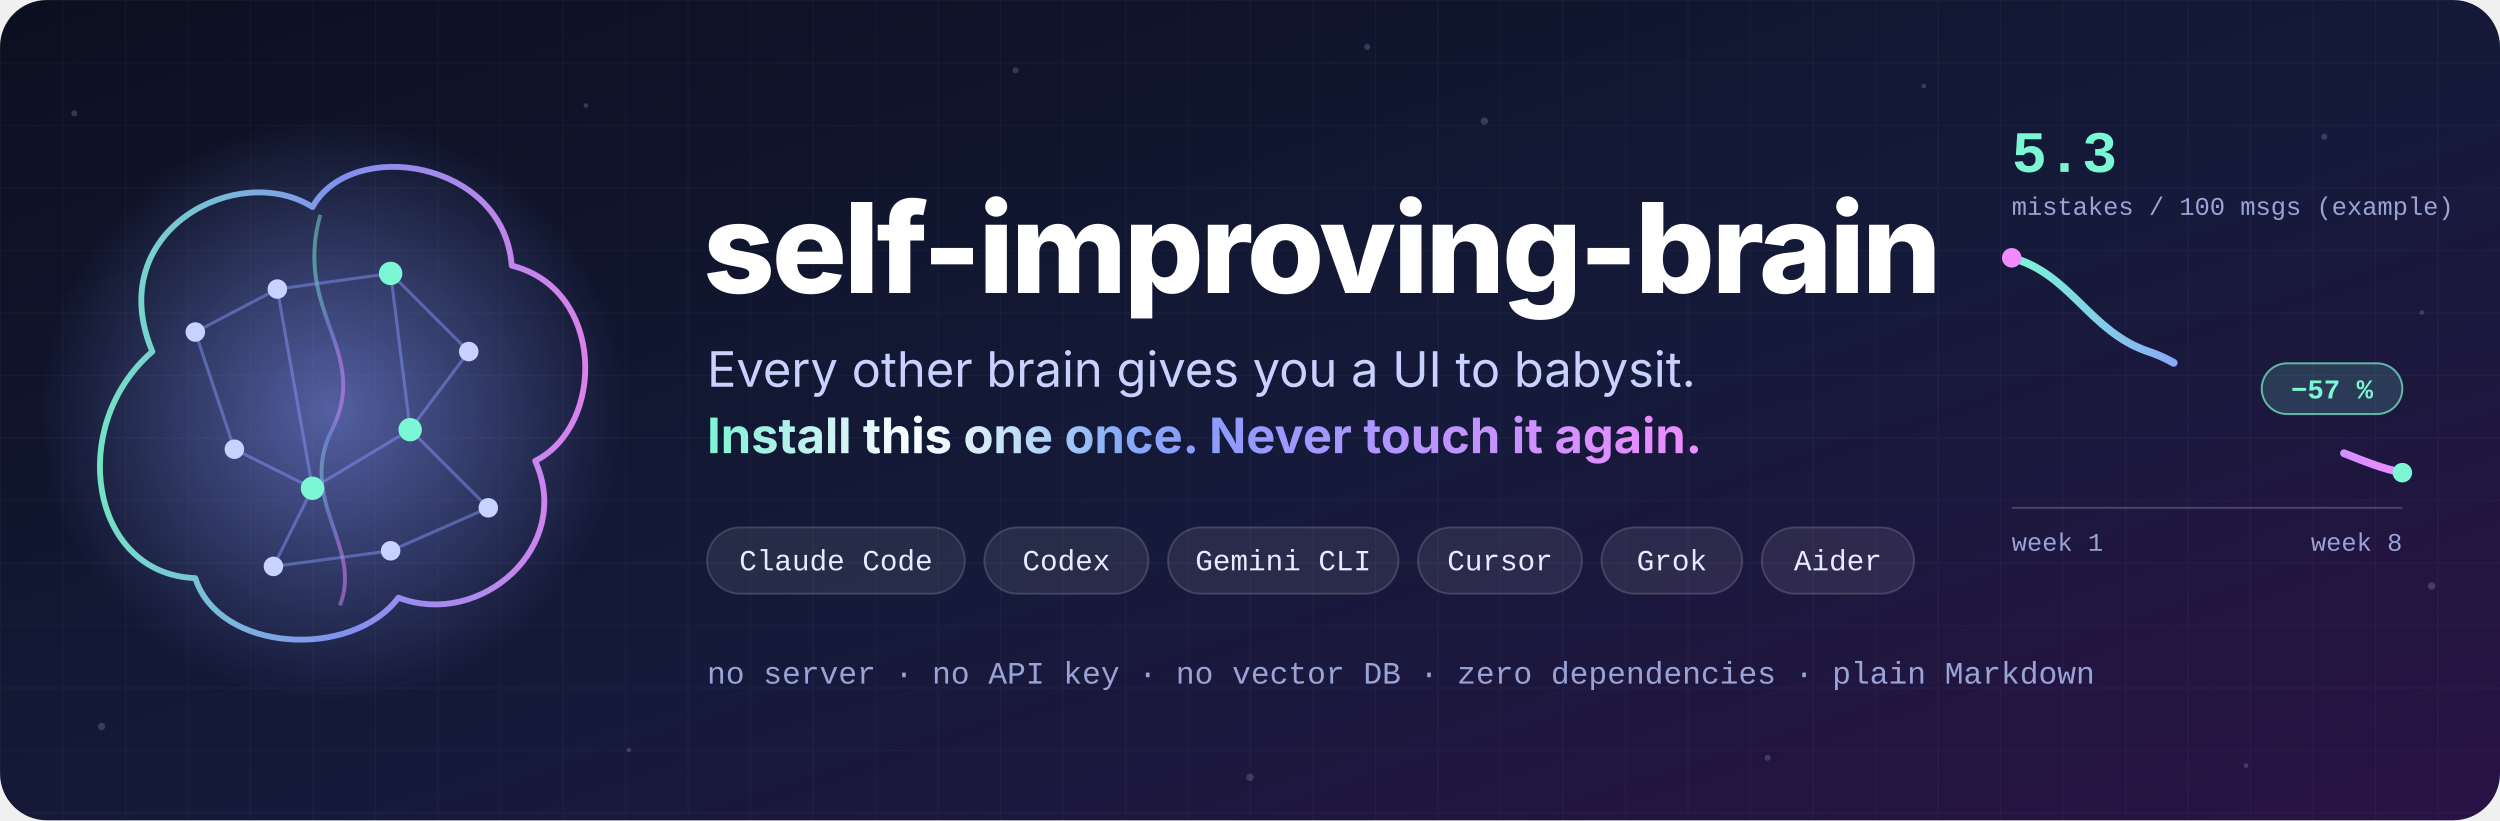
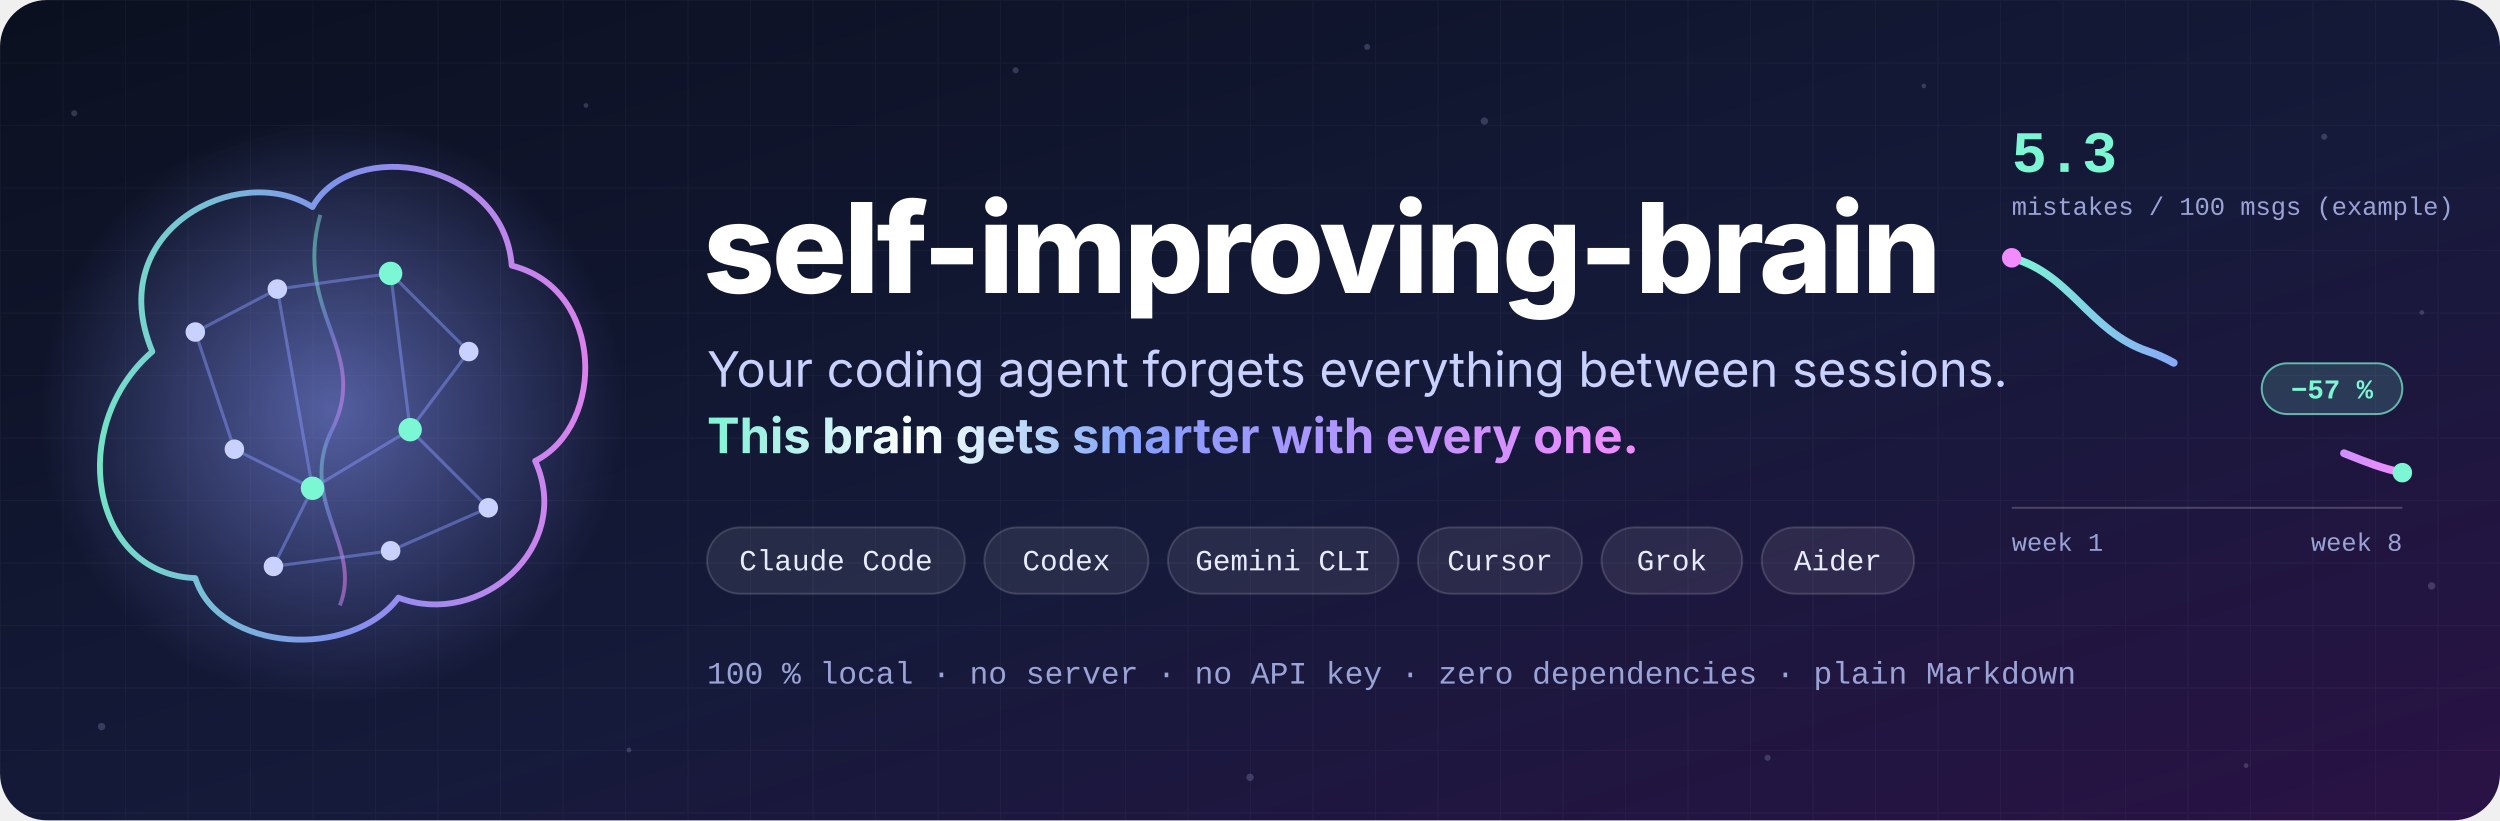
- <svg xmlns="http://www.w3.org/2000/svg" width="1280" height="420" viewBox="0 0 1280 420" role="img" aria-label="self-improving-brain — every other brain gives you a UI to babysit; install this one once and never touch it again">
+ <svg xmlns="http://www.w3.org/2000/svg" width="1280" height="420" viewBox="0 0 1280 420" role="img" aria-label="self-improving-brain — your coding agent forgets, this brain gets smarter every session">
  <style>

.t{font-family:-apple-system,BlinkMacSystemFont,'Segoe UI',Inter,Helvetica,Arial,sans-serif}.m{font-family:ui-monospace,SFMono-Regular,Menlo,Consolas,'Liberation Mono',monospace}
.edge{stroke:#8b9bff;stroke-opacity:.45;stroke-width:1.6}.node{fill:#c9d1ff}
.hot{fill:#7cf7d4;animation:pulse 2.4s ease-in-out infinite;transform-box:fill-box;transform-origin:center}
.hot2{animation-delay:.8s}.hot3{animation-delay:1.6s}
@keyframes pulse{0%,100%{opacity:.55;transform:scale(1)}50%{opacity:1;transform:scale(1.6)}}
.lit{fill:#7cf7d4;opacity:0;animation:lit 5s ease-in-out infinite}
@keyframes lit{0%,100%{opacity:0}10%{opacity:.95}26%{opacity:0}}
.alt{opacity:0;animation:alt 7s ease-in-out infinite}@keyframes alt{0%,100%{opacity:0}50%{opacity:.9}}
.breath{animation:breath 5s ease-in-out infinite;transform-box:fill-box;transform-origin:center}
@keyframes breath{0%,100%{transform:scale(1);opacity:.8}50%{transform:scale(1.1);opacity:1}}
.tw{opacity:.2;animation:tw 3.2s ease-in-out infinite}@keyframes tw{0%,100%{opacity:.15}50%{opacity:.85}}
.chip{opacity:0;animation:chip 6s ease-in-out infinite}@keyframes chip{0%,100%{opacity:0}5%{opacity:1}16%{opacity:0}}
.shine{animation:shine 6s cubic-bezier(.45,0,.25,1) infinite}
@keyframes shine{0%{transform:translateX(-240px)}42%,100%{transform:translateX(620px)}}
.curve{stroke-dasharray:100;animation:curve 8s infinite}
@keyframes curve{0%{stroke-dashoffset:100;opacity:1;animation-timing-function:cubic-bezier(.3,.6,.3,1)}
40%{stroke-dashoffset:0;opacity:1}88%{stroke-dashoffset:0;opacity:1;animation-timing-function:linear}96%,100%{stroke-dashoffset:0;opacity:0}}
.c1,.c2,.c3{opacity:0}.c1{animation:c1 8s steps(1,end) infinite}.c2{animation:c2 8s steps(1,end) infinite}
.c3{animation:c3 8s steps(1,end) infinite}.c4{animation:c4 8s steps(1,end) infinite}
@keyframes c1{0%{opacity:1}6.7%,100%{opacity:0}}@keyframes c2{0%{opacity:0}6.7%{opacity:1}13.9%,100%{opacity:0}}
@keyframes c3{0%{opacity:0}13.9%{opacity:1}25%,100%{opacity:0}}@keyframes c4{0%{opacity:0}25%{opacity:1}96%,100%{opacity:0}}
.badge{animation:badge 8s infinite;transform-box:fill-box;transform-origin:center}
@keyframes badge{0%,38%{opacity:0;transform:scale(.6)}46%{opacity:1;transform:scale(1.08)}50%,88%{opacity:1;transform:scale(1)}96%,100%{opacity:0;transform:scale(1)}}
@media (prefers-reduced-motion:reduce){*{animation:none!important}.fx{display:none}}
</style>
  <defs>
    <linearGradient id="bg" x1="0" y1="0" x2="1" y2="1">
      <stop offset="0" stop-color="#0b1020" />
      <stop offset=".55" stop-color="#151a3a" />
      <stop offset="1" stop-color="#2a1245" />
    </linearGradient>
    <linearGradient id="accent" x1="0" y1="0" x2="1" y2="0">
      <stop offset="0" stop-color="#7cf7d4" />
      <stop offset=".5" stop-color="#8b9bff" />
      <stop offset="1" stop-color="#f08cff" />
    </linearGradient>
    <linearGradient id="accent2" x1="0" y1="0" x2="1" y2="0">
      <stop offset="0" stop-color="#f08cff" />
      <stop offset=".5" stop-color="#7cf7d4" />
      <stop offset="1" stop-color="#8b9bff" />
    </linearGradient>
    <linearGradient id="shine" x1="0" y1="0" x2="1" y2="0">
      <stop offset="0" stop-color="#fff" stop-opacity="0" />
      <stop offset=".5" stop-color="#fff" stop-opacity="1" />
      <stop offset="1" stop-color="#fff" stop-opacity="0" />
    </linearGradient>
    <radialGradient id="glow" cx=".5" cy=".5" r=".5">
      <stop offset="0" stop-color="#8b9bff" stop-opacity=".55" />
      <stop offset="1" stop-color="#8b9bff" stop-opacity="0" />
    </radialGradient>
    <pattern id="grid" width="32" height="32" patternUnits="userSpaceOnUse">
      <path d="M32 0H0V32" fill="none" stroke="#ffffff" stroke-opacity=".035" />
    </pattern>
    <clipPath id="tag">
-       <text class="t" x="362" y="232" font-size="25" font-weight="700">Install this one once. Never touch it again.</text>
+       <text class="t" x="362" y="232" font-size="25" font-weight="700">This brain gets smarter with every one.</text>
    </clipPath>
  </defs>
  <rect width="1280" height="420" rx="24" fill="url(#bg)" />
  <rect width="1280" height="420" rx="24" fill="url(#grid)" />
  <circle class="tw" cx="300" cy="54" r="1.20" fill="#c9d1ff" style="animation-delay:0.00s" />
  <circle class="tw" cx="520" cy="36" r="1.55" fill="#c9d1ff" style="animation-delay:0.37s" />
  <circle class="tw" cx="760" cy="62" r="1.90" fill="#c9d1ff" style="animation-delay:0.74s" />
  <circle class="tw" cx="985" cy="44" r="1.20" fill="#c9d1ff" style="animation-delay:1.11s" />
  <circle class="tw" cx="1190" cy="70" r="1.55" fill="#c9d1ff" style="animation-delay:1.48s" />
  <circle class="tw" cx="1245" cy="300" r="1.90" fill="#c9d1ff" style="animation-delay:1.85s" />
  <circle class="tw" cx="1150" cy="392" r="1.20" fill="#c9d1ff" style="animation-delay:2.22s" />
  <circle class="tw" cx="905" cy="388" r="1.55" fill="#c9d1ff" style="animation-delay:2.59s" />
  <circle class="tw" cx="640" cy="398" r="1.90" fill="#c9d1ff" style="animation-delay:2.96s" />
  <circle class="tw" cx="322" cy="384" r="1.20" fill="#c9d1ff" style="animation-delay:0.13s" />
  <circle class="tw" cx="38" cy="58" r="1.55" fill="#c9d1ff" style="animation-delay:0.50s" />
  <circle class="tw" cx="52" cy="372" r="1.90" fill="#c9d1ff" style="animation-delay:0.87s" />
  <circle class="tw" cx="1240" cy="160" r="1.20" fill="#c9d1ff" style="animation-delay:1.24s" />
  <circle class="tw" cx="700" cy="24" r="1.55" fill="#c9d1ff" style="animation-delay:1.61s" />
  <g transform="translate(170 210)">
    <circle class="breath" r="150" fill="url(#glow)" />
    <path d="M-92,-30 C-118,-92 -48,-128 -10,-104 C10,-140 88,-128 92,-74 C140,-62 140,8 104,26 C124,70 76,112 34,96 C10,128 -58,124 -70,86 C-124,84 -136,8 -92,-30 Z" fill="none" stroke="url(#accent)" stroke-width="3" stroke-linejoin="round" opacity=".9" />
    <path class="alt" d="M-92,-30 C-118,-92 -48,-128 -10,-104 C10,-140 88,-128 92,-74 C140,-62 140,8 104,26 C124,70 76,112 34,96 C10,128 -58,124 -70,86 C-124,84 -136,8 -92,-30 Z" fill="none" stroke="url(#accent2)" stroke-width="3" stroke-linejoin="round" />
    <path d="M-6,-100 C-20,-50 20,-30 0,10 C-18,46 16,70 4,100" fill="none" stroke="url(#accent)" stroke-width="2" opacity=".5" />
    <g class="edge">
      <line x1="-70" y1="-40" x2="-28" y2="-62" />
      <line x1="-28" y1="-62" x2="30" y2="-70" />
      <line x1="30" y1="-70" x2="70" y2="-30" />
      <line x1="70" y1="-30" x2="40" y2="10" />
      <line x1="40" y1="10" x2="80" y2="50" />
      <line x1="-70" y1="-40" x2="-50" y2="20" />
      <line x1="-50" y1="20" x2="-10" y2="40" />
      <line x1="-10" y1="40" x2="40" y2="10" />
      <line x1="-10" y1="40" x2="-30" y2="80" />
      <line x1="-28" y1="-62" x2="-10" y2="40" />
      <line x1="30" y1="-70" x2="40" y2="10" />
      <line x1="-30" y1="80" x2="30" y2="72" />
      <line x1="30" y1="72" x2="80" y2="50" />
    </g>
    <circle class="node" cx="-70" cy="-40" r="5" />
    <circle class="node" cx="-28" cy="-62" r="5" />
    <circle class="node" cx="70" cy="-30" r="5" />
    <circle class="node" cx="80" cy="50" r="5" />
    <circle class="node" cx="-50" cy="20" r="5" />
    <circle class="node" cx="-30" cy="80" r="5" />
    <circle class="node" cx="30" cy="72" r="5" />
    <circle class="lit" cx="-70" cy="-40" r="5.5" style="animation-delay:0.09s" />
    <circle class="lit" cx="-28" cy="-62" r="5.5" style="animation-delay:0.45s" />
    <circle class="lit" cx="30" cy="-70" r="5.5" style="animation-delay:0.96s" />
    <circle class="lit" cx="70" cy="-30" r="5.5" style="animation-delay:1.31s" />
    <circle class="lit" cx="40" cy="10" r="5.5" style="animation-delay:1.05s" />
    <circle class="lit" cx="80" cy="50" r="5.5" style="animation-delay:1.40s" />
    <circle class="lit" cx="-50" cy="20" r="5.5" style="animation-delay:0.26s" />
    <circle class="lit" cx="-10" cy="40" r="5.5" style="animation-delay:0.61s" />
    <circle class="lit" cx="-30" cy="80" r="5.5" style="animation-delay:0.44s" />
    <circle class="lit" cx="30" cy="72" r="5.5" style="animation-delay:0.96s" />
    <circle class="hot" cx="30" cy="-70" r="6" />
    <circle class="hot hot2" cx="-10" cy="40" r="6" />
    <circle class="hot hot3" cx="40" cy="10" r="6" />
    <g class="fx">
      <g opacity="0">
        <circle r="7" fill="#7cf7d4" opacity=".25" />
        <circle r="3.2" fill="#eafffa" />
        <animateMotion dur="3.0s" begin="0.0s" repeatCount="indefinite" path="M-70,-40 L-28,-62 L30,-70 L70,-30 L40,10 L80,50" />
        <animate attributeName="opacity" dur="3.0s" begin="0.0s" repeatCount="indefinite" values="0;1;1;0" keyTimes="0;.12;.82;1" />
      </g>
      <g opacity="0">
        <circle r="7" fill="#7cf7d4" opacity=".25" />
        <circle r="3.2" fill="#eafffa" />
        <animateMotion dur="2.2s" begin="0.9s" repeatCount="indefinite" path="M-50,20 L-10,40 L40,10 L70,-30" />
        <animate attributeName="opacity" dur="2.2s" begin="0.9s" repeatCount="indefinite" values="0;1;1;0" keyTimes="0;.12;.82;1" />
      </g>
      <g opacity="0">
        <circle r="7" fill="#7cf7d4" opacity=".25" />
        <circle r="3.2" fill="#eafffa" />
        <animateMotion dur="2.8s" begin="1.7s" repeatCount="indefinite" path="M-30,80 L30,72 L80,50 L40,10 L30,-70" />
        <animate attributeName="opacity" dur="2.8s" begin="1.7s" repeatCount="indefinite" values="0;1;1;0" keyTimes="0;.12;.82;1" />
      </g>
      <g opacity="0">
        <circle r="7" fill="#7cf7d4" opacity=".25" />
        <circle r="3.2" fill="#eafffa" />
        <animateMotion dur="2.4s" begin="2.6s" repeatCount="indefinite" path="M-28,-62 L-10,40 L-30,80 L30,72" />
        <animate attributeName="opacity" dur="2.4s" begin="2.6s" repeatCount="indefinite" values="0;1;1;0" keyTimes="0;.12;.82;1" />
      </g>
      <g opacity="0">
        <circle r="7" fill="#7cf7d4" opacity=".25" />
        <circle r="3.2" fill="#eafffa" />
        <animateMotion dur="2.9s" begin="3.4s" repeatCount="indefinite" path="M-70,-40 L-50,20 L-10,40 L40,10 L80,50" />
        <animate attributeName="opacity" dur="2.9s" begin="3.4s" repeatCount="indefinite" values="0;1;1;0" keyTimes="0;.12;.82;1" />
      </g>
    </g>
  </g>
  <text class="t" x="360" y="150" font-size="64" font-weight="800" fill="#ffffff" letter-spacing="-1.5">self-improving-brain</text>
-   <text class="t" x="362" y="198" font-size="25" fill="#c9d1ff">Every other brain gives you a UI to babysit.</text>
-   <text class="t" x="362" y="232" font-size="25" font-weight="700" fill="url(#accent)">Install this one once. Never touch it again.</text>
+   <text class="t" x="362" y="198" font-size="25" fill="#c9d1ff">Your coding agent forgets everything between sessions.</text>
+   <text class="t" x="362" y="232" font-size="25" font-weight="700" fill="url(#accent)">This brain gets smarter with every one.</text>
  <g class="fx" clip-path="url(#tag)">
    <rect class="shine" x="362" y="200" width="210" height="44" fill="url(#shine)" />
  </g>
  <g class="m" font-size="15" fill="#e8ebff">
    <g transform="translate(362 270)">
      <rect width="132" height="34" rx="17" fill="#ffffff" fill-opacity=".08" stroke="#ffffff" stroke-opacity=".15" />
      <rect class="chip" width="132" height="34" rx="17" fill="#7cf7d4" fill-opacity=".14" stroke="#7cf7d4" stroke-opacity=".9" style="animation-delay:0.00s" />
      <text x="66" y="22" text-anchor="middle">Claude Code</text>
    </g>
    <g transform="translate(504 270)">
      <rect width="84" height="34" rx="17" fill="#ffffff" fill-opacity=".08" stroke="#ffffff" stroke-opacity=".15" />
      <rect class="chip" width="84" height="34" rx="17" fill="#7cf7d4" fill-opacity=".14" stroke="#7cf7d4" stroke-opacity=".9" style="animation-delay:0.32s" />
      <text x="42" y="22" text-anchor="middle">Codex</text>
    </g>
    <g transform="translate(598 270)">
      <rect width="118" height="34" rx="17" fill="#ffffff" fill-opacity=".08" stroke="#ffffff" stroke-opacity=".15" />
      <rect class="chip" width="118" height="34" rx="17" fill="#7cf7d4" fill-opacity=".14" stroke="#7cf7d4" stroke-opacity=".9" style="animation-delay:0.64s" />
      <text x="59" y="22" text-anchor="middle">Gemini CLI</text>
    </g>
    <g transform="translate(726 270)">
      <rect width="84" height="34" rx="17" fill="#ffffff" fill-opacity=".08" stroke="#ffffff" stroke-opacity=".15" />
      <rect class="chip" width="84" height="34" rx="17" fill="#7cf7d4" fill-opacity=".14" stroke="#7cf7d4" stroke-opacity=".9" style="animation-delay:0.96s" />
      <text x="42" y="22" text-anchor="middle">Cursor</text>
    </g>
    <g transform="translate(820 270)">
      <rect width="72" height="34" rx="17" fill="#ffffff" fill-opacity=".08" stroke="#ffffff" stroke-opacity=".15" />
      <rect class="chip" width="72" height="34" rx="17" fill="#7cf7d4" fill-opacity=".14" stroke="#7cf7d4" stroke-opacity=".9" style="animation-delay:1.28s" />
      <text x="36" y="22" text-anchor="middle">Grok</text>
    </g>
    <g transform="translate(902 270)">
      <rect width="78" height="34" rx="17" fill="#ffffff" fill-opacity=".08" stroke="#ffffff" stroke-opacity=".15" />
      <rect class="chip" width="78" height="34" rx="17" fill="#7cf7d4" fill-opacity=".14" stroke="#7cf7d4" stroke-opacity=".9" style="animation-delay:1.60s" />
      <text x="39" y="22" text-anchor="middle">Aider</text>
    </g>
  </g>
-   <text class="m" x="362" y="350" font-size="16" fill="#9aa3d6">no server · no API key · no vector DB · zero dependencies · plain Markdown</text>
+   <text class="m" x="362" y="350" font-size="16" fill="#9aa3d6">100 % local · no server · no API key · zero dependencies · plain Markdown</text>
  <g transform="translate(1030 110)">
    <text class="m" x="0" y="0" font-size="13" fill="#9aa3d6">mistakes / 100 msgs (example)</text>
    <text class="m c1" x="0" y="-22" font-size="30" font-weight="800" fill="#f08cff">12.4</text>
    <text class="m c2" x="0" y="-22" font-size="30" font-weight="800" fill="#c39cff">9.8</text>
    <text class="m c3" x="0" y="-22" font-size="30" font-weight="800" fill="#8b9bff">7.1</text>
    <text class="m c4" x="0" y="-22" font-size="30" font-weight="800" fill="#7cf7d4">5.3</text>
    <line x1="0" y1="150" x2="200" y2="150" stroke="#ffffff" stroke-opacity=".2" />
    <path class="curve" pathLength="100" d="M0,22 C30,30 40,60 70,70 C100,80 110,105 140,112 C165,118 180,128 200,132" fill="none" stroke="url(#accent)" stroke-width="4" stroke-linecap="round" />
    <circle cx="0" cy="22" r="5" fill="#f08cff" />
    <circle cx="200" cy="132" r="5" fill="#7cf7d4" />
    <g class="fx" opacity="0">
      <circle r="9" fill="#7cf7d4" opacity=".3" />
      <circle r="4.5" fill="#eafffa" />
      <animateMotion dur="8s" repeatCount="indefinite" path="M0,22 C30,30 40,60 70,70 C100,80 110,105 140,112 C165,118 180,128 200,132" keyPoints="0;1;1;1" keyTimes="0;.4;.96;1" calcMode="spline" keySplines=".3 .6 .3 1;0 0 1 1;0 0 1 1" />
      <animate attributeName="opacity" dur="8s" repeatCount="indefinite" values="1;1;0;0" keyTimes="0;.88;.96;1" />
    </g>
    <g class="badge">
      <rect x="128" y="76" width="72" height="26" rx="13" fill="#7cf7d4" fill-opacity=".16" stroke="#7cf7d4" stroke-opacity=".7" />
      <text class="m" x="164" y="94" font-size="14" font-weight="700" fill="#7cf7d4" text-anchor="middle">−57 %</text>
    </g>
    <text class="m" x="0" y="172" font-size="13" fill="#9aa3d6">week 1</text>
    <text class="m" x="200" y="172" font-size="13" fill="#9aa3d6" text-anchor="end">week 8</text>
  </g>
</svg>
